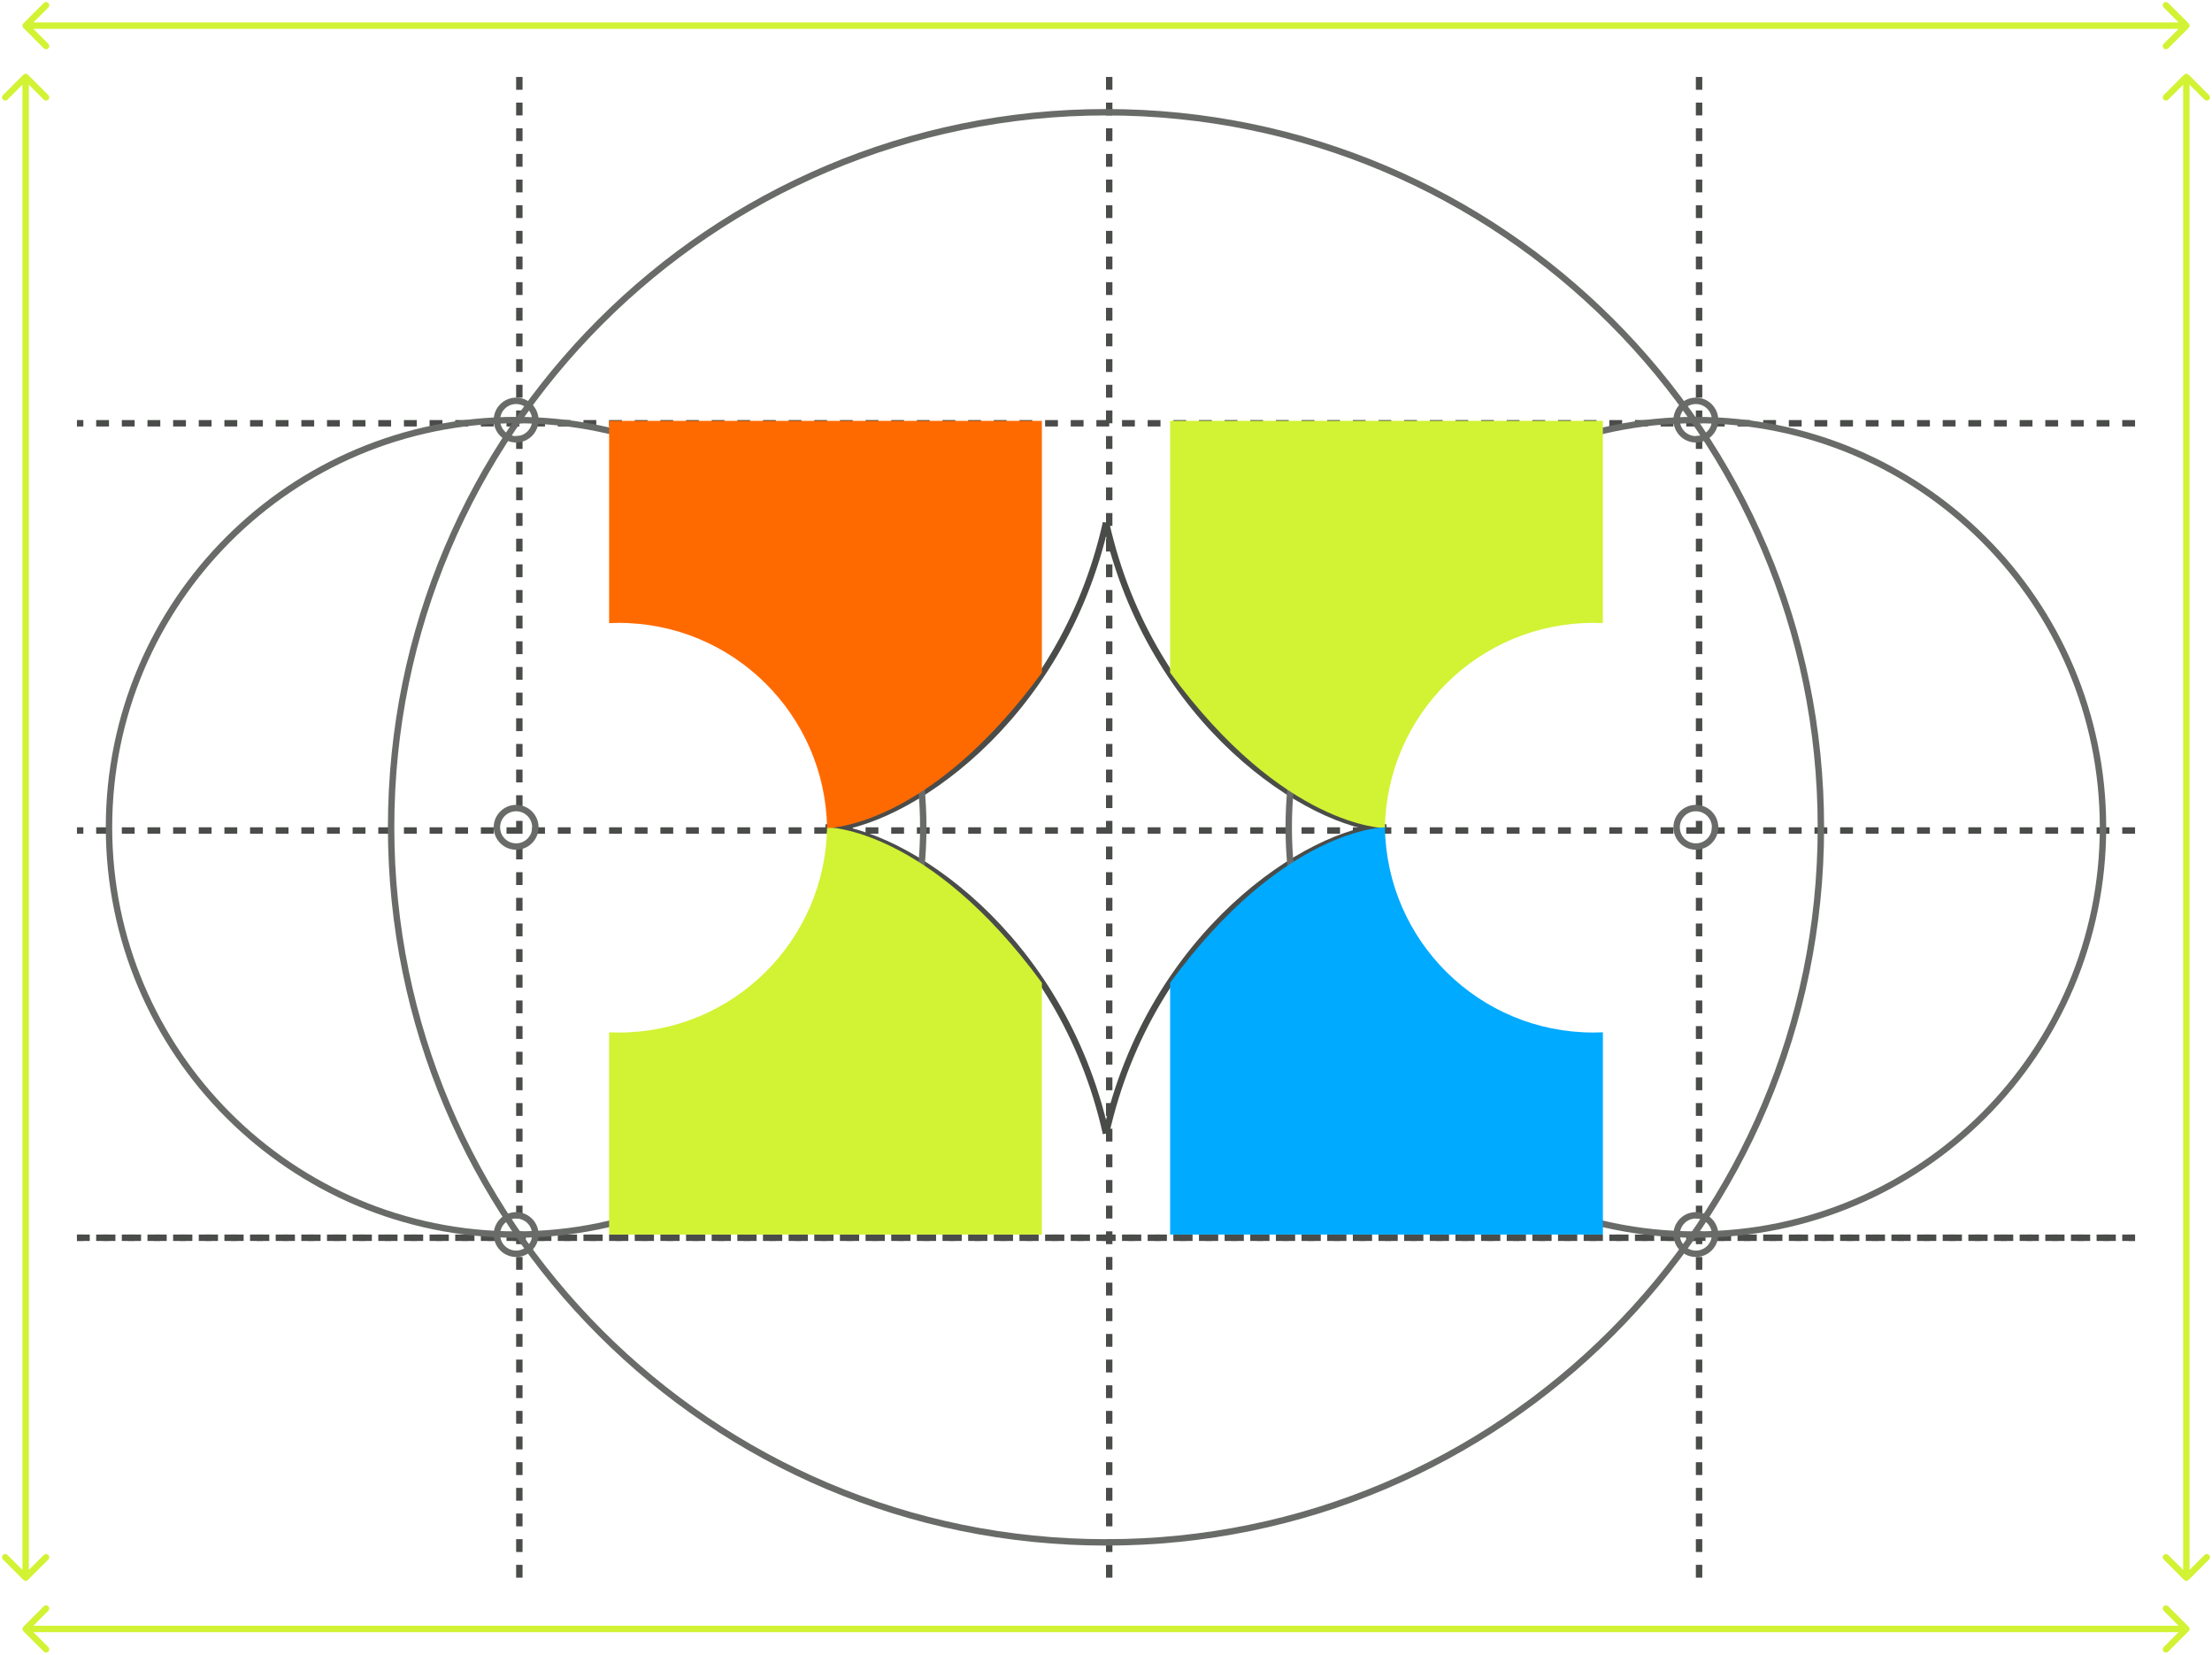
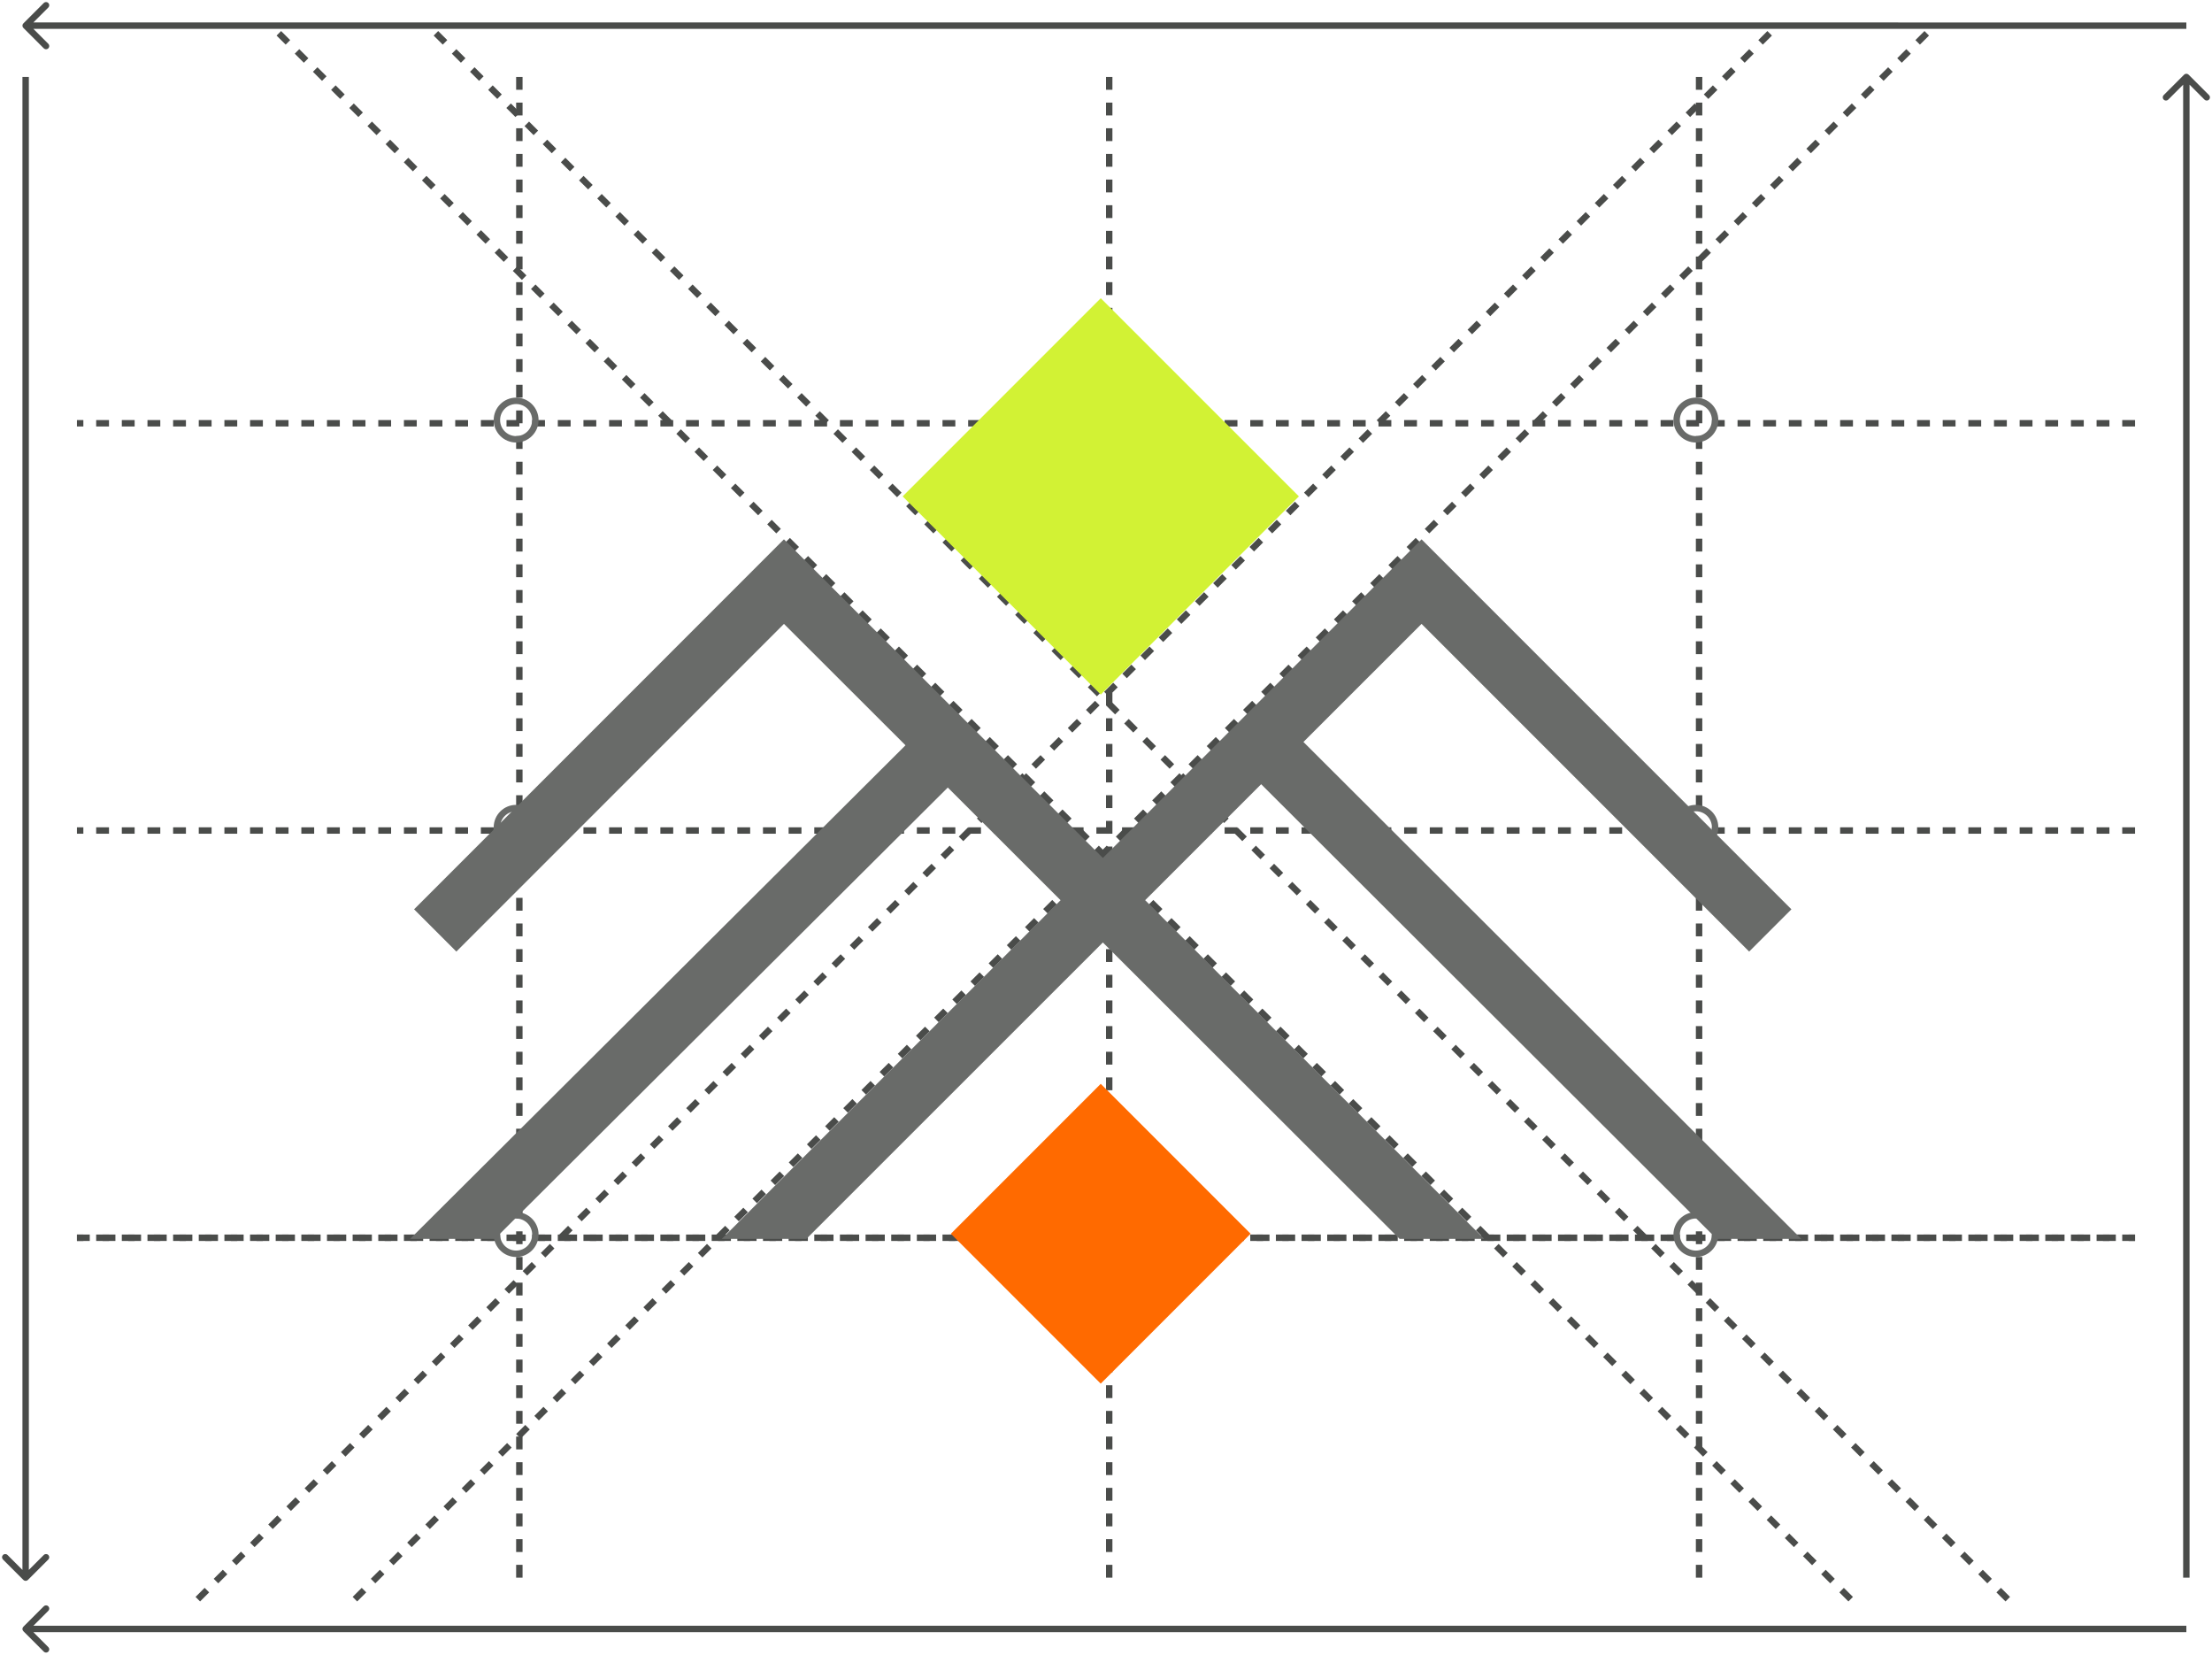
<svg xmlns="http://www.w3.org/2000/svg" width="690" height="516" viewBox="0 0 690 516" fill="none">
-   <path d="M257.5 258.498C281.5 257.498 331 225.498 345 162.998" stroke="#4A4C4A" stroke-width="2" />
-   <path d="M257.5 257.998C281.5 258.998 331 290.998 345 353.498" stroke="#4A4C4A" stroke-width="2" />
-   <path d="M432.5 258.498C408.5 257.498 359 225.498 345 162.998" stroke="#4A4C4A" stroke-width="2" />
-   <path d="M432.5 257.998C408.5 258.998 359 290.998 345 353.498" stroke="#4A4C4A" stroke-width="2" />
-   <line x1="346" y1="23.998" x2="346" y2="491.998" stroke="#4A4C4A" stroke-width="2" stroke-dasharray="4 4" />
-   <line x1="666" y1="258.998" x2="24" y2="258.998" stroke="#4A4C4A" stroke-width="2" stroke-dasharray="4 4" />
-   <line x1="666" y1="385.998" x2="24" y2="385.998" stroke="#4A4C4A" stroke-width="2" stroke-dasharray="4 4" />
+   <line x1="346" y1="23.998" x2="346" y2="491.999" stroke="#4A4C4A" stroke-width="2" stroke-dasharray="4 4" />
+   <line x1="666" y1="258.999" x2="24" y2="258.999" stroke="#4A4C4A" stroke-width="2" stroke-dasharray="4 4" />
+   <line x1="666" y1="385.999" x2="24" y2="385.999" stroke="#4A4C4A" stroke-width="2" stroke-dasharray="4 4" />
  <line x1="666" y1="131.999" x2="24" y2="131.999" stroke="#4A4C4A" stroke-width="2" stroke-dasharray="4 4" />
-   <line x1="162" y1="23.998" x2="162" y2="491.998" stroke="#4A4C4A" stroke-width="2" stroke-dasharray="4 4" />
-   <line y1="-1" x2="642" y2="-1" transform="matrix(1 0 0 -1 24 384.998)" stroke="#4A4C4A" stroke-width="2" stroke-dasharray="4 4" />
-   <line x1="530" y1="23.998" x2="530" y2="491.998" stroke="#4A4C4A" stroke-width="2" stroke-dasharray="4 4" />
-   <circle cx="345" cy="258.001" r="223" stroke="#696B69" stroke-width="2" />
-   <circle cx="161" cy="258.001" r="127" stroke="#696B69" stroke-width="2" />
-   <circle cx="529" cy="258.001" r="127" stroke="#696B69" stroke-width="2" />
-   <circle cx="161" cy="258.001" r="6" stroke="#696B69" stroke-width="2" />
+   <line x1="626.294" y1="498.709" x2="134.294" y2="8.709" stroke="#4A4C4A" stroke-width="2" stroke-dasharray="4 4" />
+   <line x1="577.294" y1="498.709" x2="85.294" y2="8.709" stroke="#4A4C4A" stroke-width="2" stroke-dasharray="4 4" />
+   <line y1="-1" x2="694.38" y2="-1" transform="matrix(0.708545 -0.705665 -0.705665 -0.708545 110 498)" stroke="#4A4C4A" stroke-width="2" stroke-dasharray="4 4" />
+   <line y1="-1" x2="694.38" y2="-1" transform="matrix(0.708545 -0.705665 -0.705665 -0.708545 61 498)" stroke="#4A4C4A" stroke-width="2" stroke-dasharray="4 4" />
+   <line x1="162.002" y1="23.998" x2="162.002" y2="491.999" stroke="#4A4C4A" stroke-width="2" stroke-dasharray="4 4" />
+   <line y1="-1" x2="642" y2="-1" transform="matrix(1 0 0 -1 24 384.999)" stroke="#4A4C4A" stroke-width="2" stroke-dasharray="4 4" />
+   <line x1="530.002" y1="23.998" x2="530.002" y2="491.999" stroke="#4A4C4A" stroke-width="2" stroke-dasharray="4 4" />
  <circle cx="161" cy="131.001" r="6" stroke="#696B69" stroke-width="2" />
-   <circle cx="161" cy="385.001" r="6" stroke="#696B69" stroke-width="2" />
-   <circle cx="529" cy="258.001" r="6" stroke="#696B69" stroke-width="2" />
-   <circle cx="529" cy="131.001" r="6" stroke="#696B69" stroke-width="2" />
-   <circle cx="529" cy="385.001" r="6" stroke="#696B69" stroke-width="2" />
-   <path d="M257.992 258.001C258.06 258.001 289.539 258.054 325 306.501V385.001H190V321.932C190.994 321.977 191.995 322.001 193 322.001C228.564 322.001 257.458 293.438 257.992 258.001ZM499.998 131.251V194.32C499.004 194.275 498.004 194.251 496.998 194.251C461.434 194.251 432.54 222.814 432.006 258.251C431.934 258.251 400.458 258.196 364.998 209.751V131.251H499.998Z" fill="#D2F234" />
-   <path d="M365 306.499C400.5 257.999 432.008 257.999 432.008 257.999C432.542 293.436 461.435 321.999 497 321.999C498.006 321.999 499.006 321.975 500 321.93V384.999H365V306.499Z" fill="#00AAFF" />
-   <path d="M682.707 23.292C682.317 22.901 681.683 22.901 681.293 23.292L674.929 29.656C674.538 30.046 674.538 30.68 674.929 31.07C675.319 31.461 675.953 31.461 676.343 31.07L682 25.413L687.657 31.07C688.047 31.461 688.681 31.461 689.071 31.07C689.462 30.68 689.462 30.046 689.071 29.656L682.707 23.292ZM681.293 492.706C681.683 493.097 682.317 493.097 682.707 492.706L689.071 486.342C689.462 485.952 689.462 485.318 689.071 484.928C688.681 484.537 688.047 484.537 687.657 484.928L682 490.585L676.343 484.928C675.953 484.537 675.319 484.537 674.929 484.928C674.538 485.318 674.538 485.952 674.929 486.342L681.293 492.706ZM682 23.999H681V491.999H682H683V23.999H682Z" fill="#D2F234" />
-   <path d="M7.293 507.292C6.902 507.682 6.902 508.316 7.293 508.706L13.657 515.07C14.047 515.461 14.681 515.461 15.071 515.07C15.462 514.68 15.462 514.046 15.071 513.656L9.414 507.999L15.071 502.342C15.462 501.952 15.462 501.318 15.071 500.928C14.681 500.537 14.047 500.537 13.657 500.928L7.293 507.292ZM682.707 508.706C683.098 508.316 683.098 507.682 682.707 507.292L676.343 500.928C675.953 500.537 675.319 500.537 674.929 500.928C674.538 501.318 674.538 501.952 674.929 502.342L680.586 507.999L674.929 513.656C674.538 514.046 674.538 514.68 674.929 515.07C675.319 515.461 675.953 515.461 676.343 515.07L682.707 508.706ZM8 507.999V508.999L682 508.999V507.999V506.999L8 506.999V507.999Z" fill="#D2F234" />
-   <path d="M8.707 23.292C8.317 22.901 7.683 22.901 7.293 23.292L0.929 29.656C0.538 30.046 0.538 30.68 0.929 31.07C1.319 31.461 1.953 31.461 2.343 31.07L8 25.413L13.657 31.07C14.047 31.461 14.681 31.461 15.071 31.07C15.462 30.68 15.462 30.046 15.071 29.656L8.707 23.292ZM7.293 492.706C7.683 493.097 8.317 493.097 8.707 492.706L15.071 486.342C15.462 485.952 15.462 485.318 15.071 484.928C14.681 484.537 14.047 484.537 13.657 484.928L8 490.585L2.343 484.928C1.953 484.537 1.319 484.537 0.929 484.928C0.538 485.318 0.538 485.952 0.929 486.342L7.293 492.706ZM8 23.999H7V491.999H8H9V23.999H8Z" fill="#D2F234" />
-   <path d="M7.293 7.293C6.902 7.683 6.902 8.317 7.293 8.707L13.657 15.071C14.047 15.462 14.681 15.462 15.071 15.071C15.462 14.681 15.462 14.047 15.071 13.657L9.414 8L15.071 2.343C15.462 1.953 15.462 1.319 15.071 0.929C14.681 0.538 14.047 0.538 13.657 0.929L7.293 7.293ZM682.707 8.707C683.098 8.317 683.098 7.683 682.707 7.293L676.343 0.929C675.953 0.538 675.319 0.538 674.929 0.929C674.538 1.32 674.538 1.953 674.929 2.343L680.586 8L674.929 13.657C674.538 14.047 674.538 14.681 674.929 15.071C675.319 15.462 675.953 15.462 676.343 15.071L682.707 8.707ZM8 8L8 9L682 9L682 8L682 7L8 7L8 8Z" fill="#D2F234" />
-   <path d="M325 209.75C289.5 258.25 257.992 258.25 257.992 258.25C257.458 222.813 228.565 194.25 193 194.25C191.994 194.25 190.994 194.274 190 194.319V131.25H325V209.75Z" fill="#FF6A00" />
+   <circle cx="161" cy="385" r="6" stroke="#696B69" stroke-width="2" />
+   <circle cx="529.002" cy="131.001" r="6" stroke="#696B69" stroke-width="2" />
+   <circle cx="529.002" cy="385" r="6" stroke="#696B69" stroke-width="2" />
+   <circle cx="161" cy="258" r="6" stroke="#696B69" stroke-width="2" />
+   <circle cx="529.002" cy="258" r="6" stroke="#696B69" stroke-width="2" />
+   <path d="M682.707 23.292C682.317 22.902 681.683 22.902 681.293 23.292L674.929 29.656C674.538 30.047 674.538 30.68 674.929 31.071C675.319 31.461 675.953 31.461 676.343 31.071L682 25.414L687.657 31.071C688.047 31.461 688.681 31.461 689.071 31.071C689.462 30.68 689.462 30.047 689.071 29.656L682.707 23.292ZM682 24H681V492H682H683V24H682Z" fill="#4A4C4A" />
+   <path d="M7.293 507.292C6.902 507.683 6.902 508.316 7.293 508.707L13.657 515.071C14.047 515.461 14.681 515.461 15.071 515.071C15.462 514.68 15.462 514.047 15.071 513.656L9.414 508L15.071 502.343C15.462 501.952 15.462 501.319 15.071 500.928C14.681 500.538 14.047 500.538 13.657 500.928L7.293 507.292ZM8 508V509L682 509V508V507L8 507V508Z" fill="#4A4C4A" />
+   <path d="M7.293 492.707C7.683 493.097 8.317 493.097 8.707 492.707L15.071 486.343C15.462 485.952 15.462 485.319 15.071 484.928C14.681 484.538 14.047 484.538 13.657 484.928L8 490.585L2.343 484.928C1.953 484.538 1.319 484.538 0.929 484.928C0.538 485.319 0.538 485.952 0.929 486.343L7.293 492.707ZM8 24H7V492H8H9V24H8Z" fill="#4A4C4A" />
+   <path d="M7.293 7.293C6.902 7.684 6.902 8.317 7.293 8.708L13.657 15.072C14.047 15.462 14.681 15.462 15.071 15.072C15.462 14.681 15.462 14.048 15.071 13.657L9.414 8L15.071 2.344C15.462 1.953 15.462 1.32 15.071 0.929C14.681 0.539 14.047 0.539 13.657 0.929L7.293 7.293ZM8 8L8 9L682 9.001L682 8.001L682 7.001L8 7L8 8Z" fill="#4A4C4A" />
+   <path d="M343.356 338L296.607 384.749L343.356 431.498L390.105 384.749L343.356 338Z" fill="#FF6A00" />
+   <path d="M343.368 93L281.566 154.802L343.368 216.604L405.17 154.802L343.368 93Z" fill="#D2F234" />
+   <path d="M244.543 194.564L282.458 232.422L127.941 386.342H154.357L295.647 245.599L330.832 280.741L225.17 386.342H251.548L344.022 293.912L436.57 386.342H462.954L357.217 280.729L393.403 244.561L535.47 386.342H561.873L406.586 231.384L443.431 194.564L545.62 296.752L558.803 283.569L443.431 168.192L344.022 267.558L244.537 168.192L129.166 283.569L142.349 296.752L244.543 194.564Z" fill="#696B69" />
</svg>
